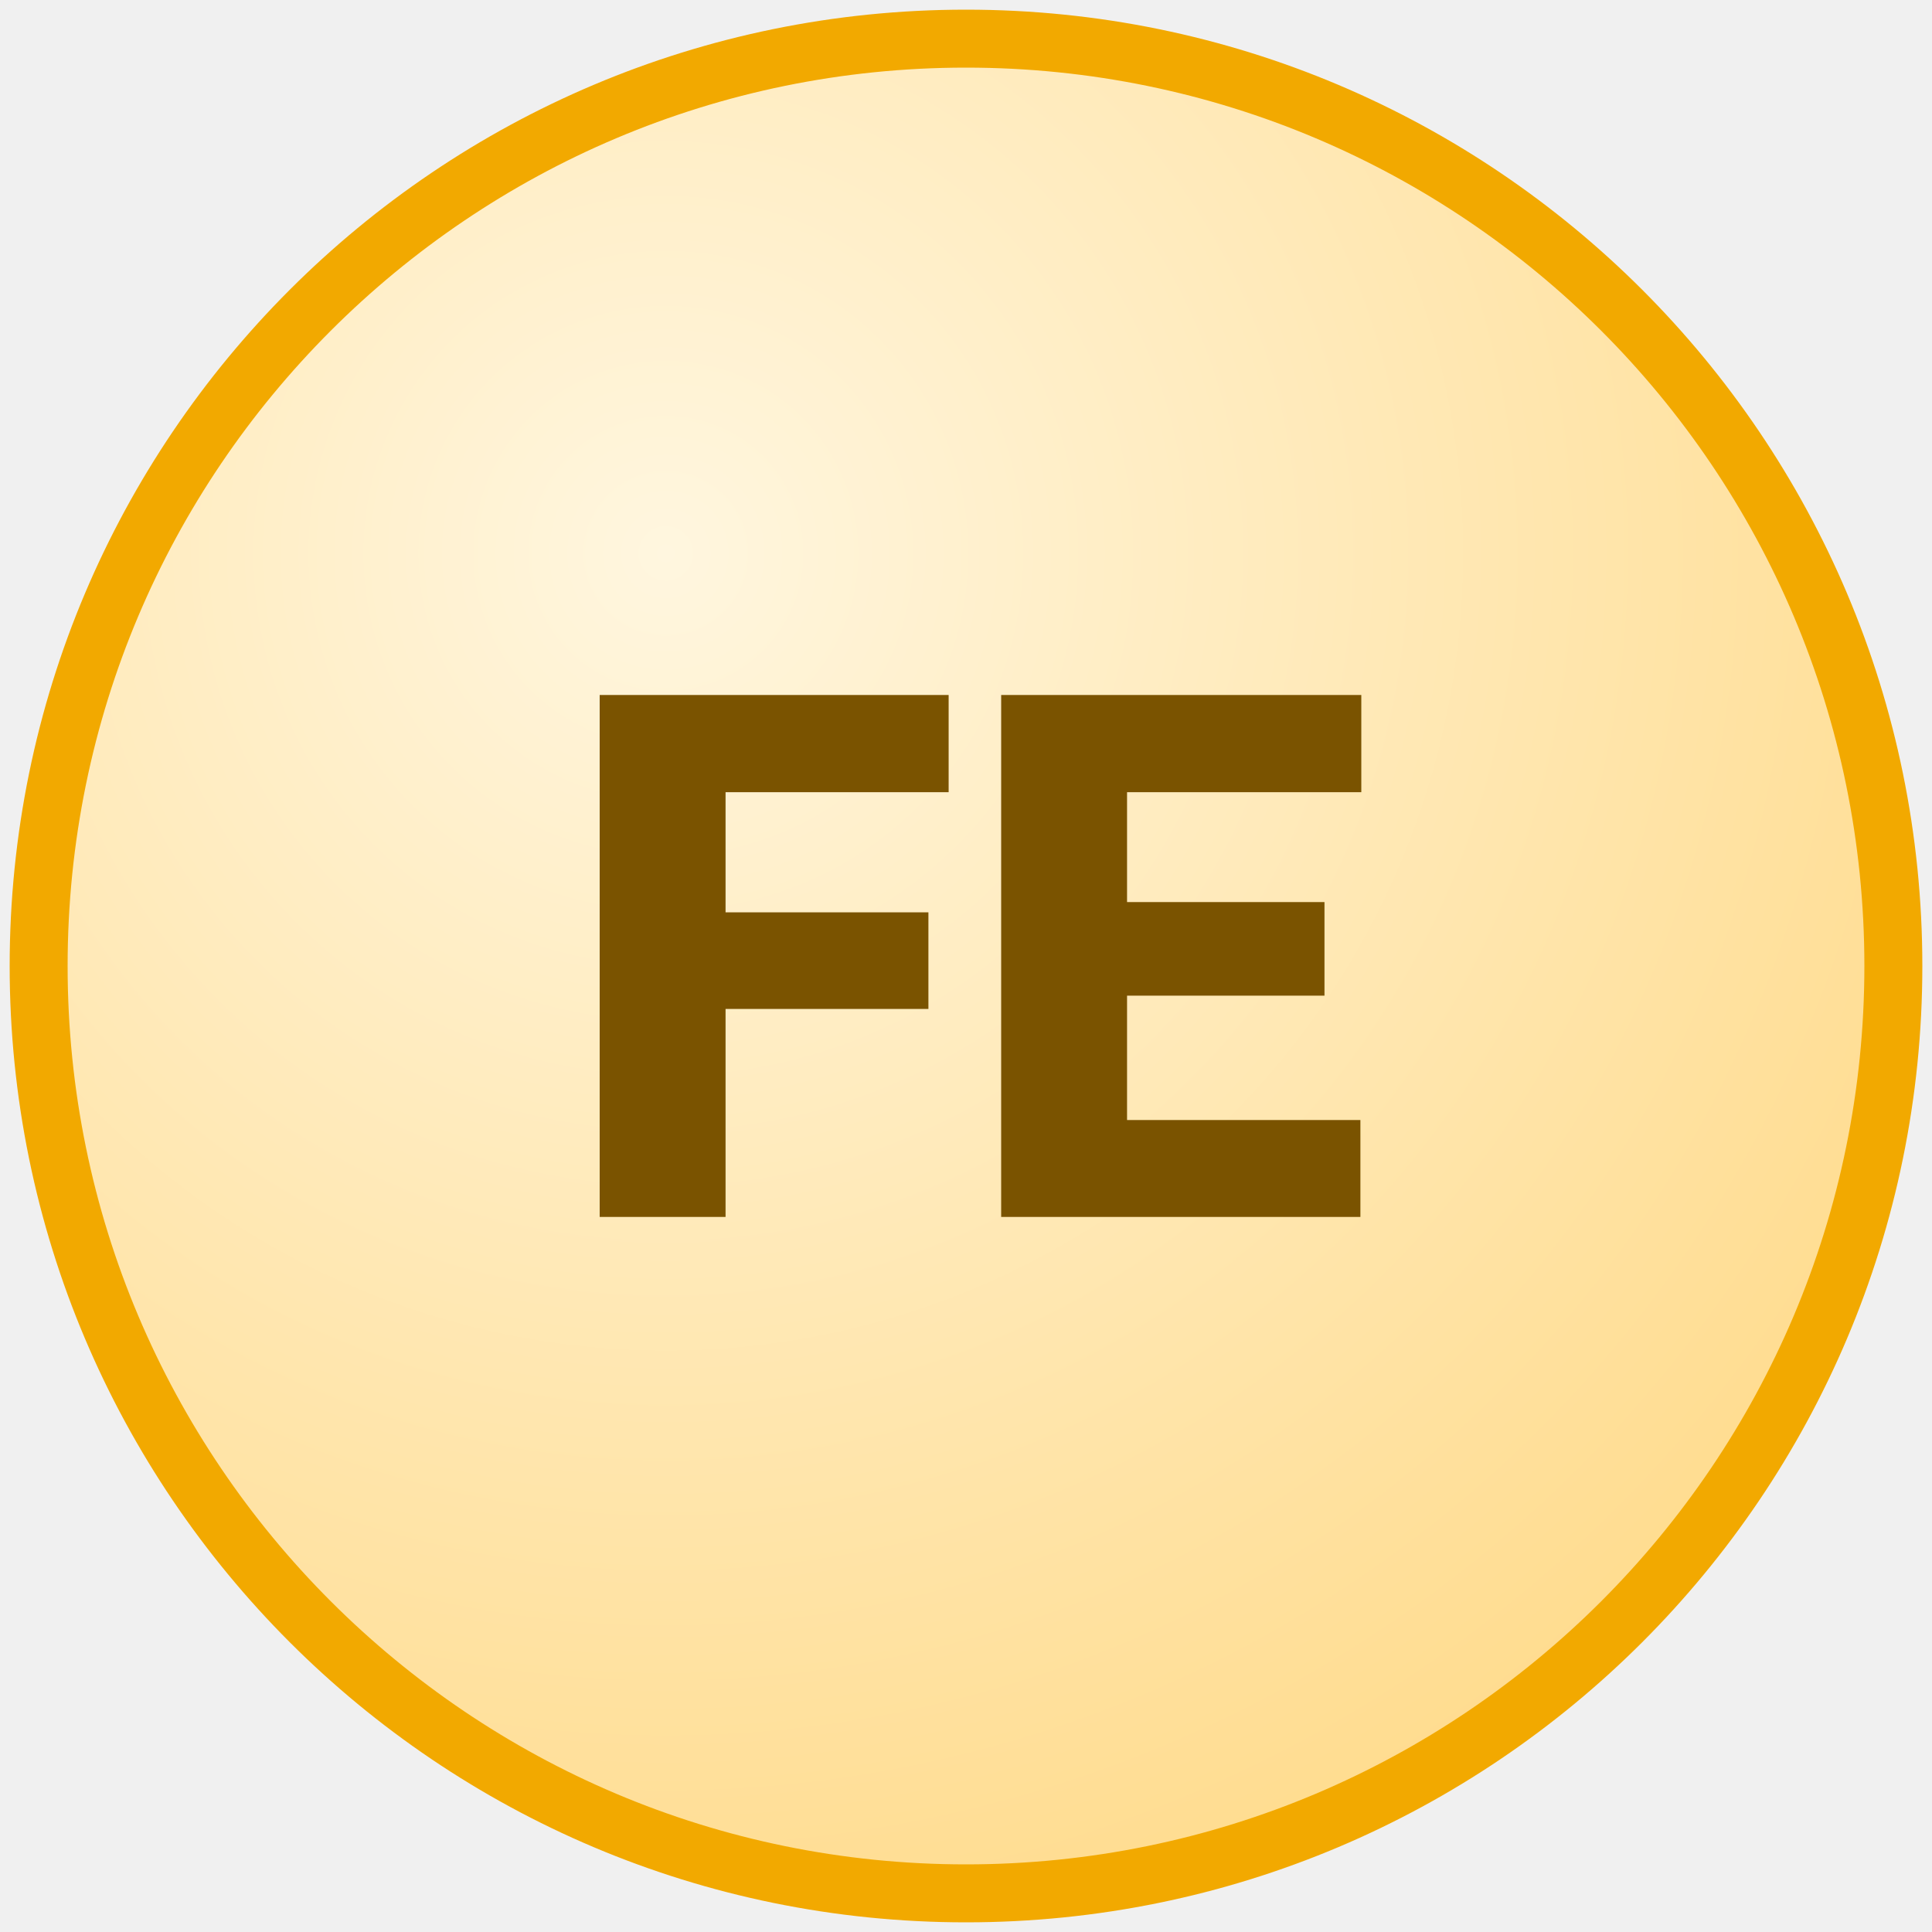
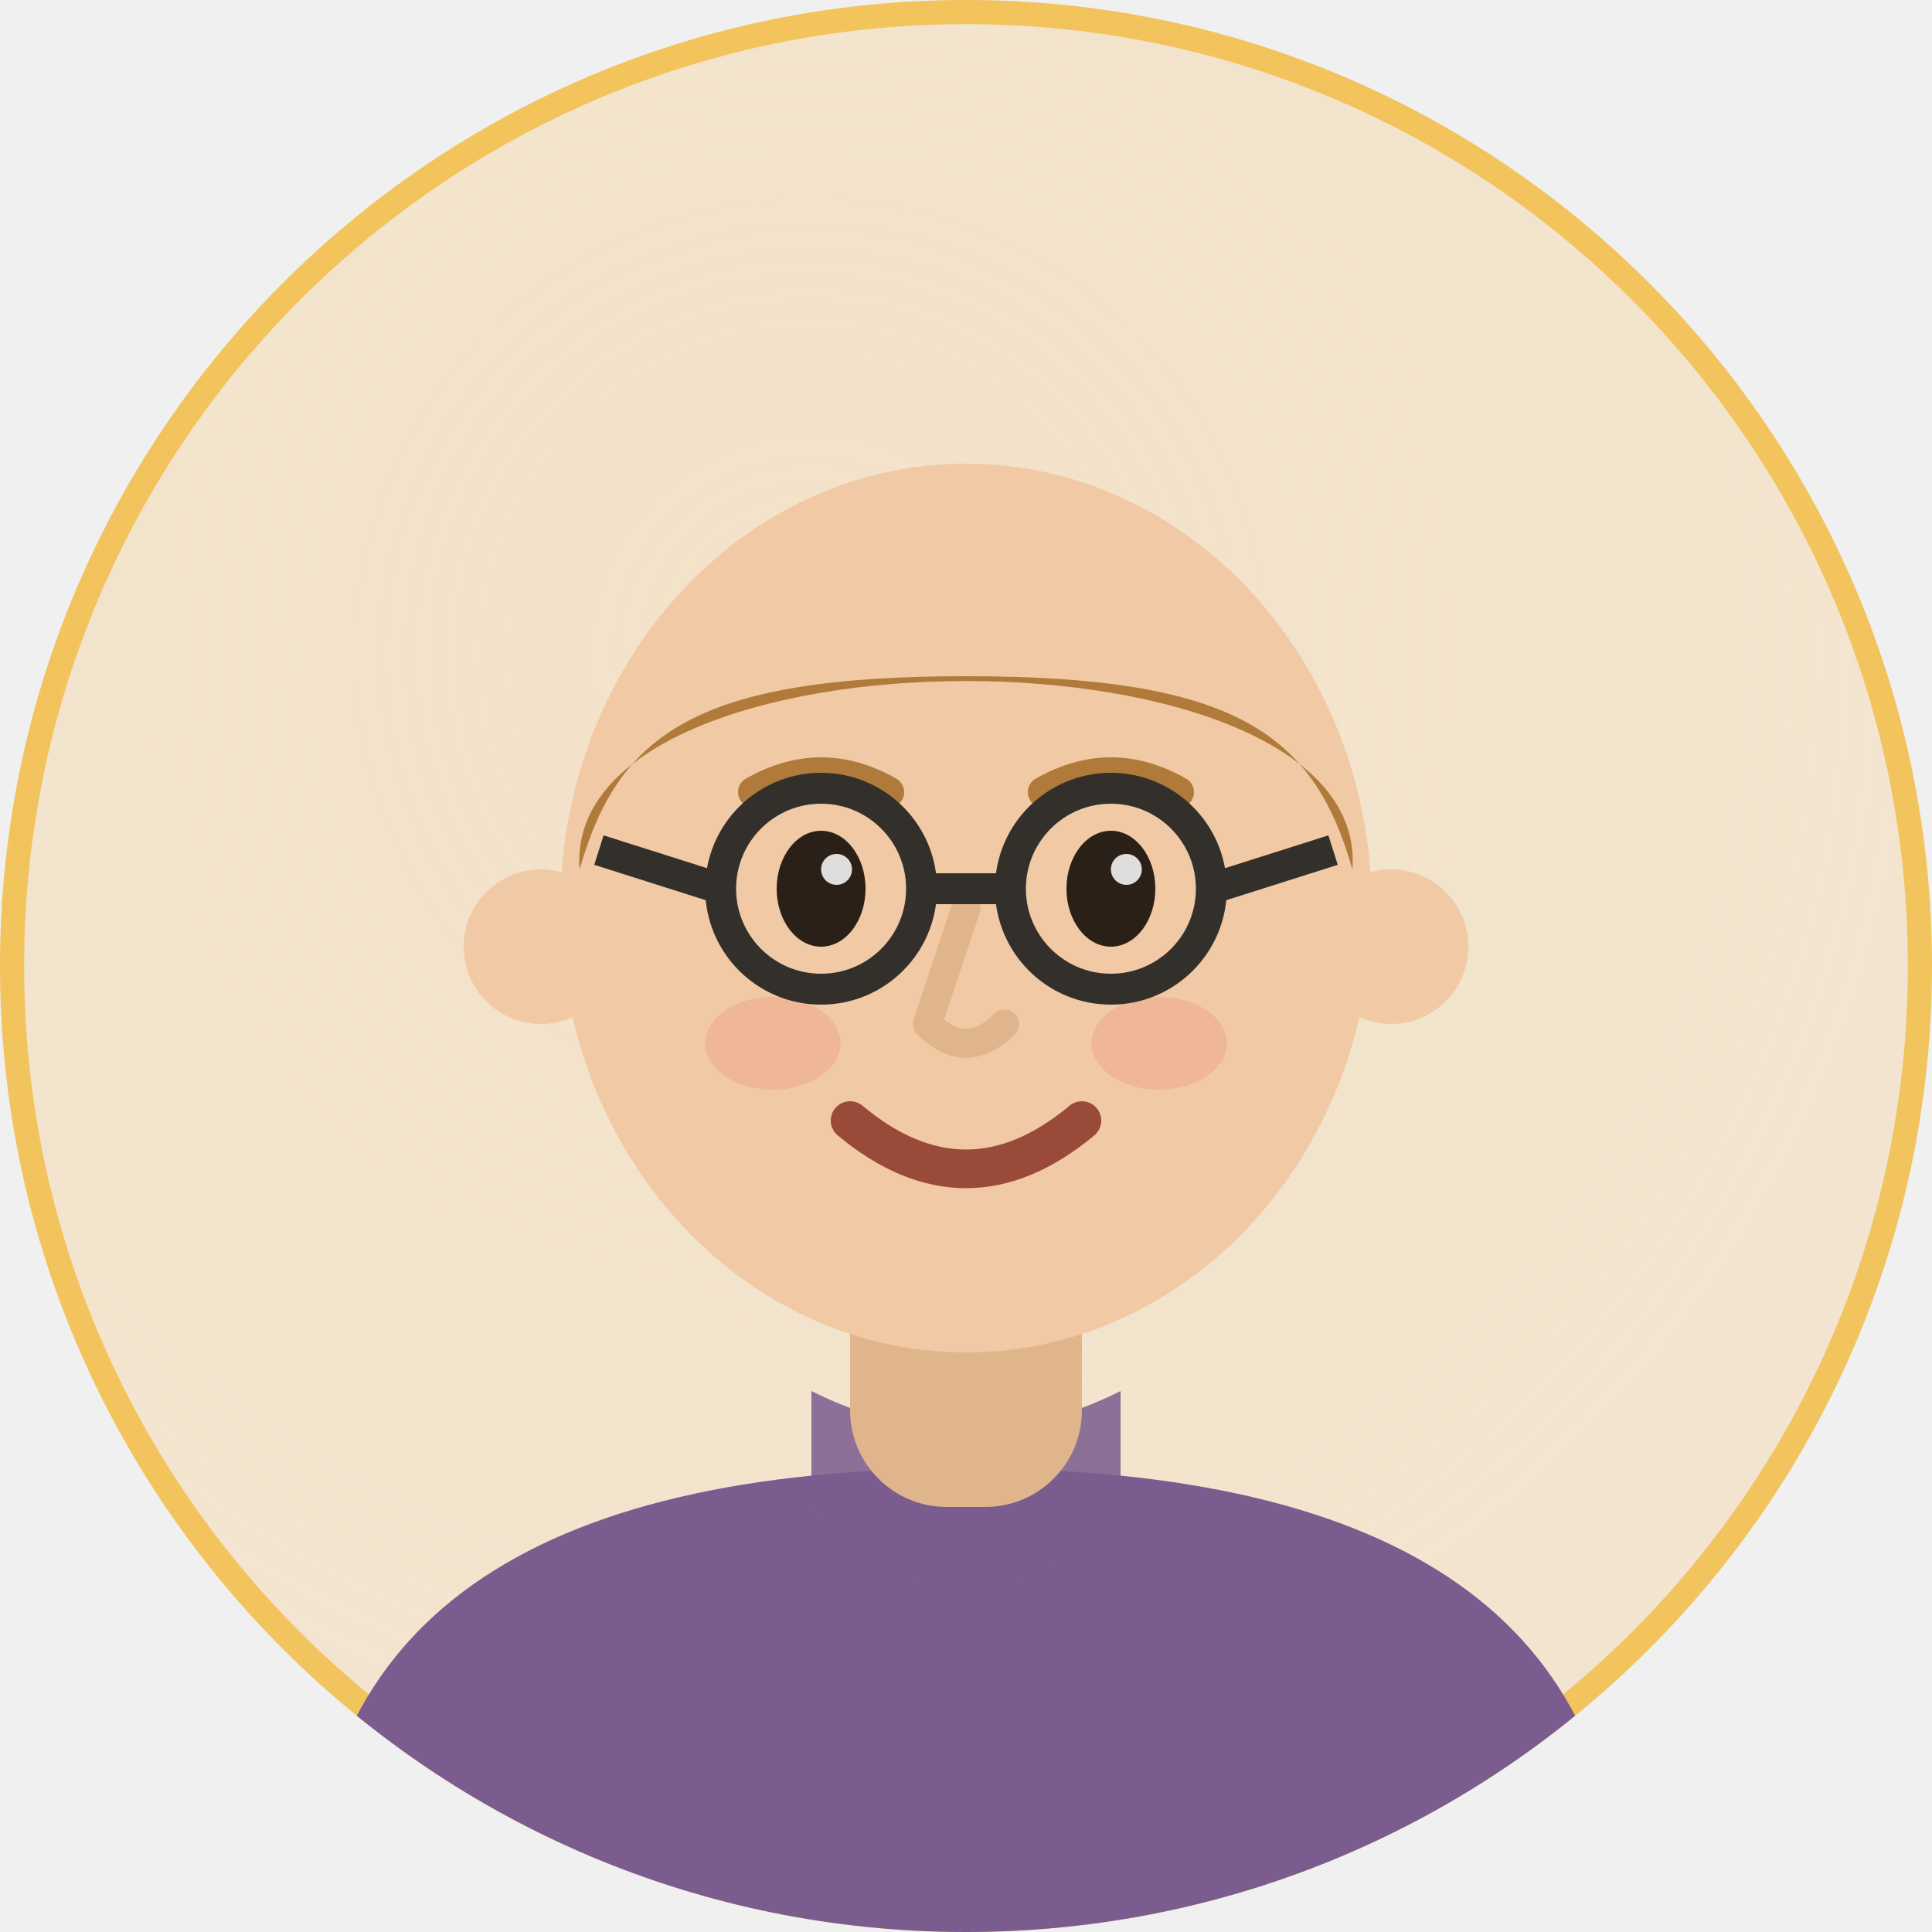
- <svg xmlns="http://www.w3.org/2000/svg" viewBox="0 0 100 100" role="img" aria-label="FE avatar">
+ <svg xmlns="http://www.w3.org/2000/svg" viewBox="0 0 100 100" role="img" aria-label="member portrait">
  <defs>
-     <radialGradient id="bg" cx="34%" cy="28%" r="85%">
-       <stop offset="0%" stop-color="#FFF6DF" />
-       <stop offset="100%" stop-color="#FFD986" />
+     <radialGradient id="bg" cx="42%" cy="34%" r="75%">
+       <stop offset="0%" stop-color="#F3E2C8" />
+       <stop offset="100%" stop-color="#F3E2C8" stop-opacity="0.78" />
    </radialGradient>
+     <clipPath id="disc">
+       <circle cx="50" cy="50" r="50" />
+     </clipPath>
  </defs>
-   <circle cx="50" cy="50" r="48" fill="url(#bg)" stroke="#F2A900" stroke-width="3" />
-   <text x="50" y="50" font-family="-apple-system,BlinkMacSystemFont,'Segoe UI',Roboto,Helvetica,Arial,sans-serif" font-size="38" font-weight="800" fill="#7A5300" text-anchor="middle" dominant-baseline="central">FE</text>
+   <g clip-path="url(#disc)">
+     <rect x="0" y="0" width="100" height="100" fill="url(#bg)" />
+     <circle cx="50" cy="50" r="50" fill="none" stroke="#F2A900" stroke-width="2.5" stroke-opacity="0.55" />
+     <path d="M16 100 Q16 76 50 76 Q84 76 84 100 Z" fill="#7A5C8E" />
+     <path d="M42 78 Q50 86 58 78 L58 72 Q50 76 42 72 Z" fill="#7A5C8E" opacity="0.85" />
+     <rect x="44" y="64" width="12" height="14" rx="5" fill="#E0B58C" />
+     <ellipse cx="50" cy="47" rx="21" ry="23" fill="#F1C9A5" />
+     <circle cx="28" cy="49" r="4" fill="#F1C9A5" />
+     <circle cx="72" cy="49" r="4" fill="#F1C9A5" />
+     <ellipse cx="40" cy="54" rx="3.5" ry="2.4" fill="#E8896B" opacity="0.28" />
+     <ellipse cx="60" cy="54" rx="3.5" ry="2.4" fill="#E8896B" opacity="0.28" />
+     <ellipse cx="42.5" cy="46" rx="2.3" ry="3" fill="#2A2018" />
+     <ellipse cx="57.5" cy="46" rx="2.3" ry="3" fill="#2A2018" />
+     <circle cx="43.3" cy="45" r="0.8" fill="#fff" opacity="0.85" />
+     <circle cx="58.3" cy="45" r="0.8" fill="#fff" opacity="0.85" />
+     <path d="M39 41 Q42.5 39 46 41" stroke="#B07A3A" stroke-width="1.6" fill="none" stroke-linecap="round" />
+     <path d="M54 41 Q57.5 39 61 41" stroke="#B07A3A" stroke-width="1.6" fill="none" stroke-linecap="round" />
+     <path d="M50 47 L48 53 Q50 55 52 53" stroke="#E0B58C" stroke-width="1.5" fill="none" stroke-linecap="round" stroke-linejoin="round" />
+     <path d="M44 58 Q50 63 56 58" stroke="#9A4A38" stroke-width="2" fill="none" stroke-linecap="round" />
+     <g stroke="#33302B" stroke-width="1.6" fill="none">
+       <circle cx="42.5" cy="46" r="5.2" />
+       <circle cx="57.5" cy="46" r="5.2" />
+       <line x1="47.7" y1="46" x2="52.3" y2="46" />
+       <line x1="37.3" y1="46" x2="31" y2="44" />
+       <line x1="62.7" y1="46" x2="69" y2="44" />
+     </g>
+     <path d="M30 45 C29 32 71 32 70 45 C68 38 64 35 50 35 C36 35 32 38 30 45 Z" fill="#B07A3A" />
+   </g>
</svg>
